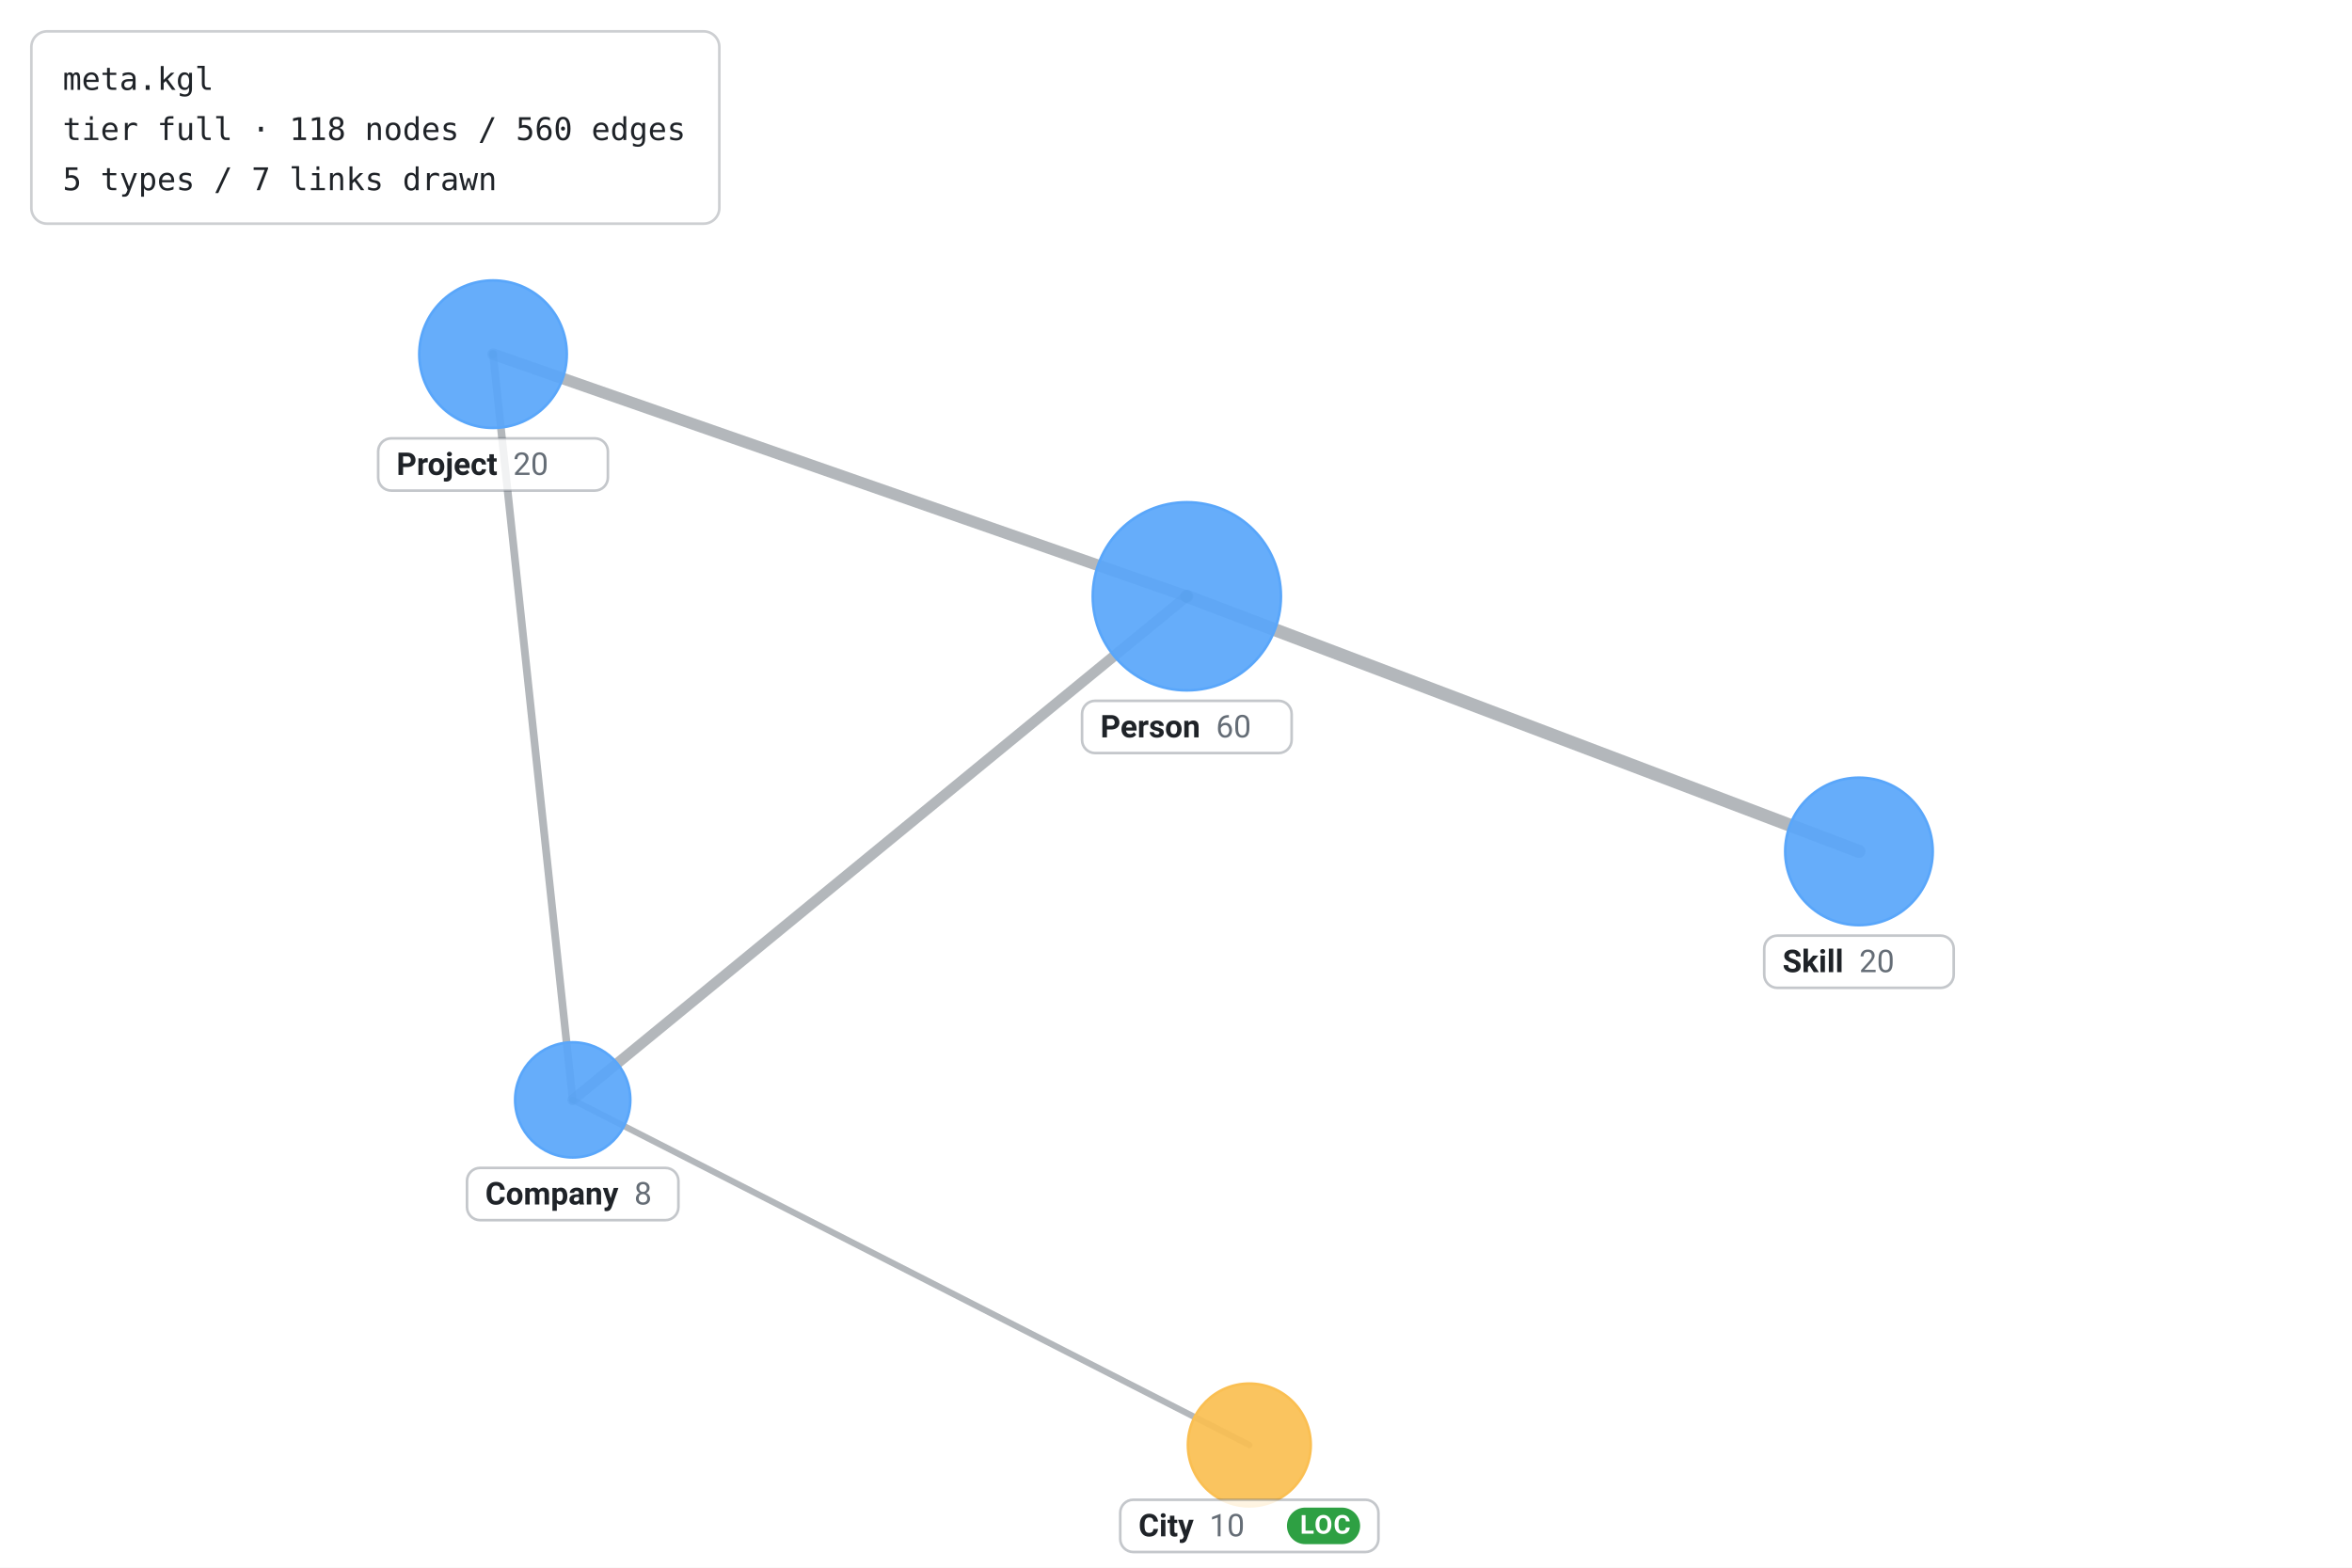
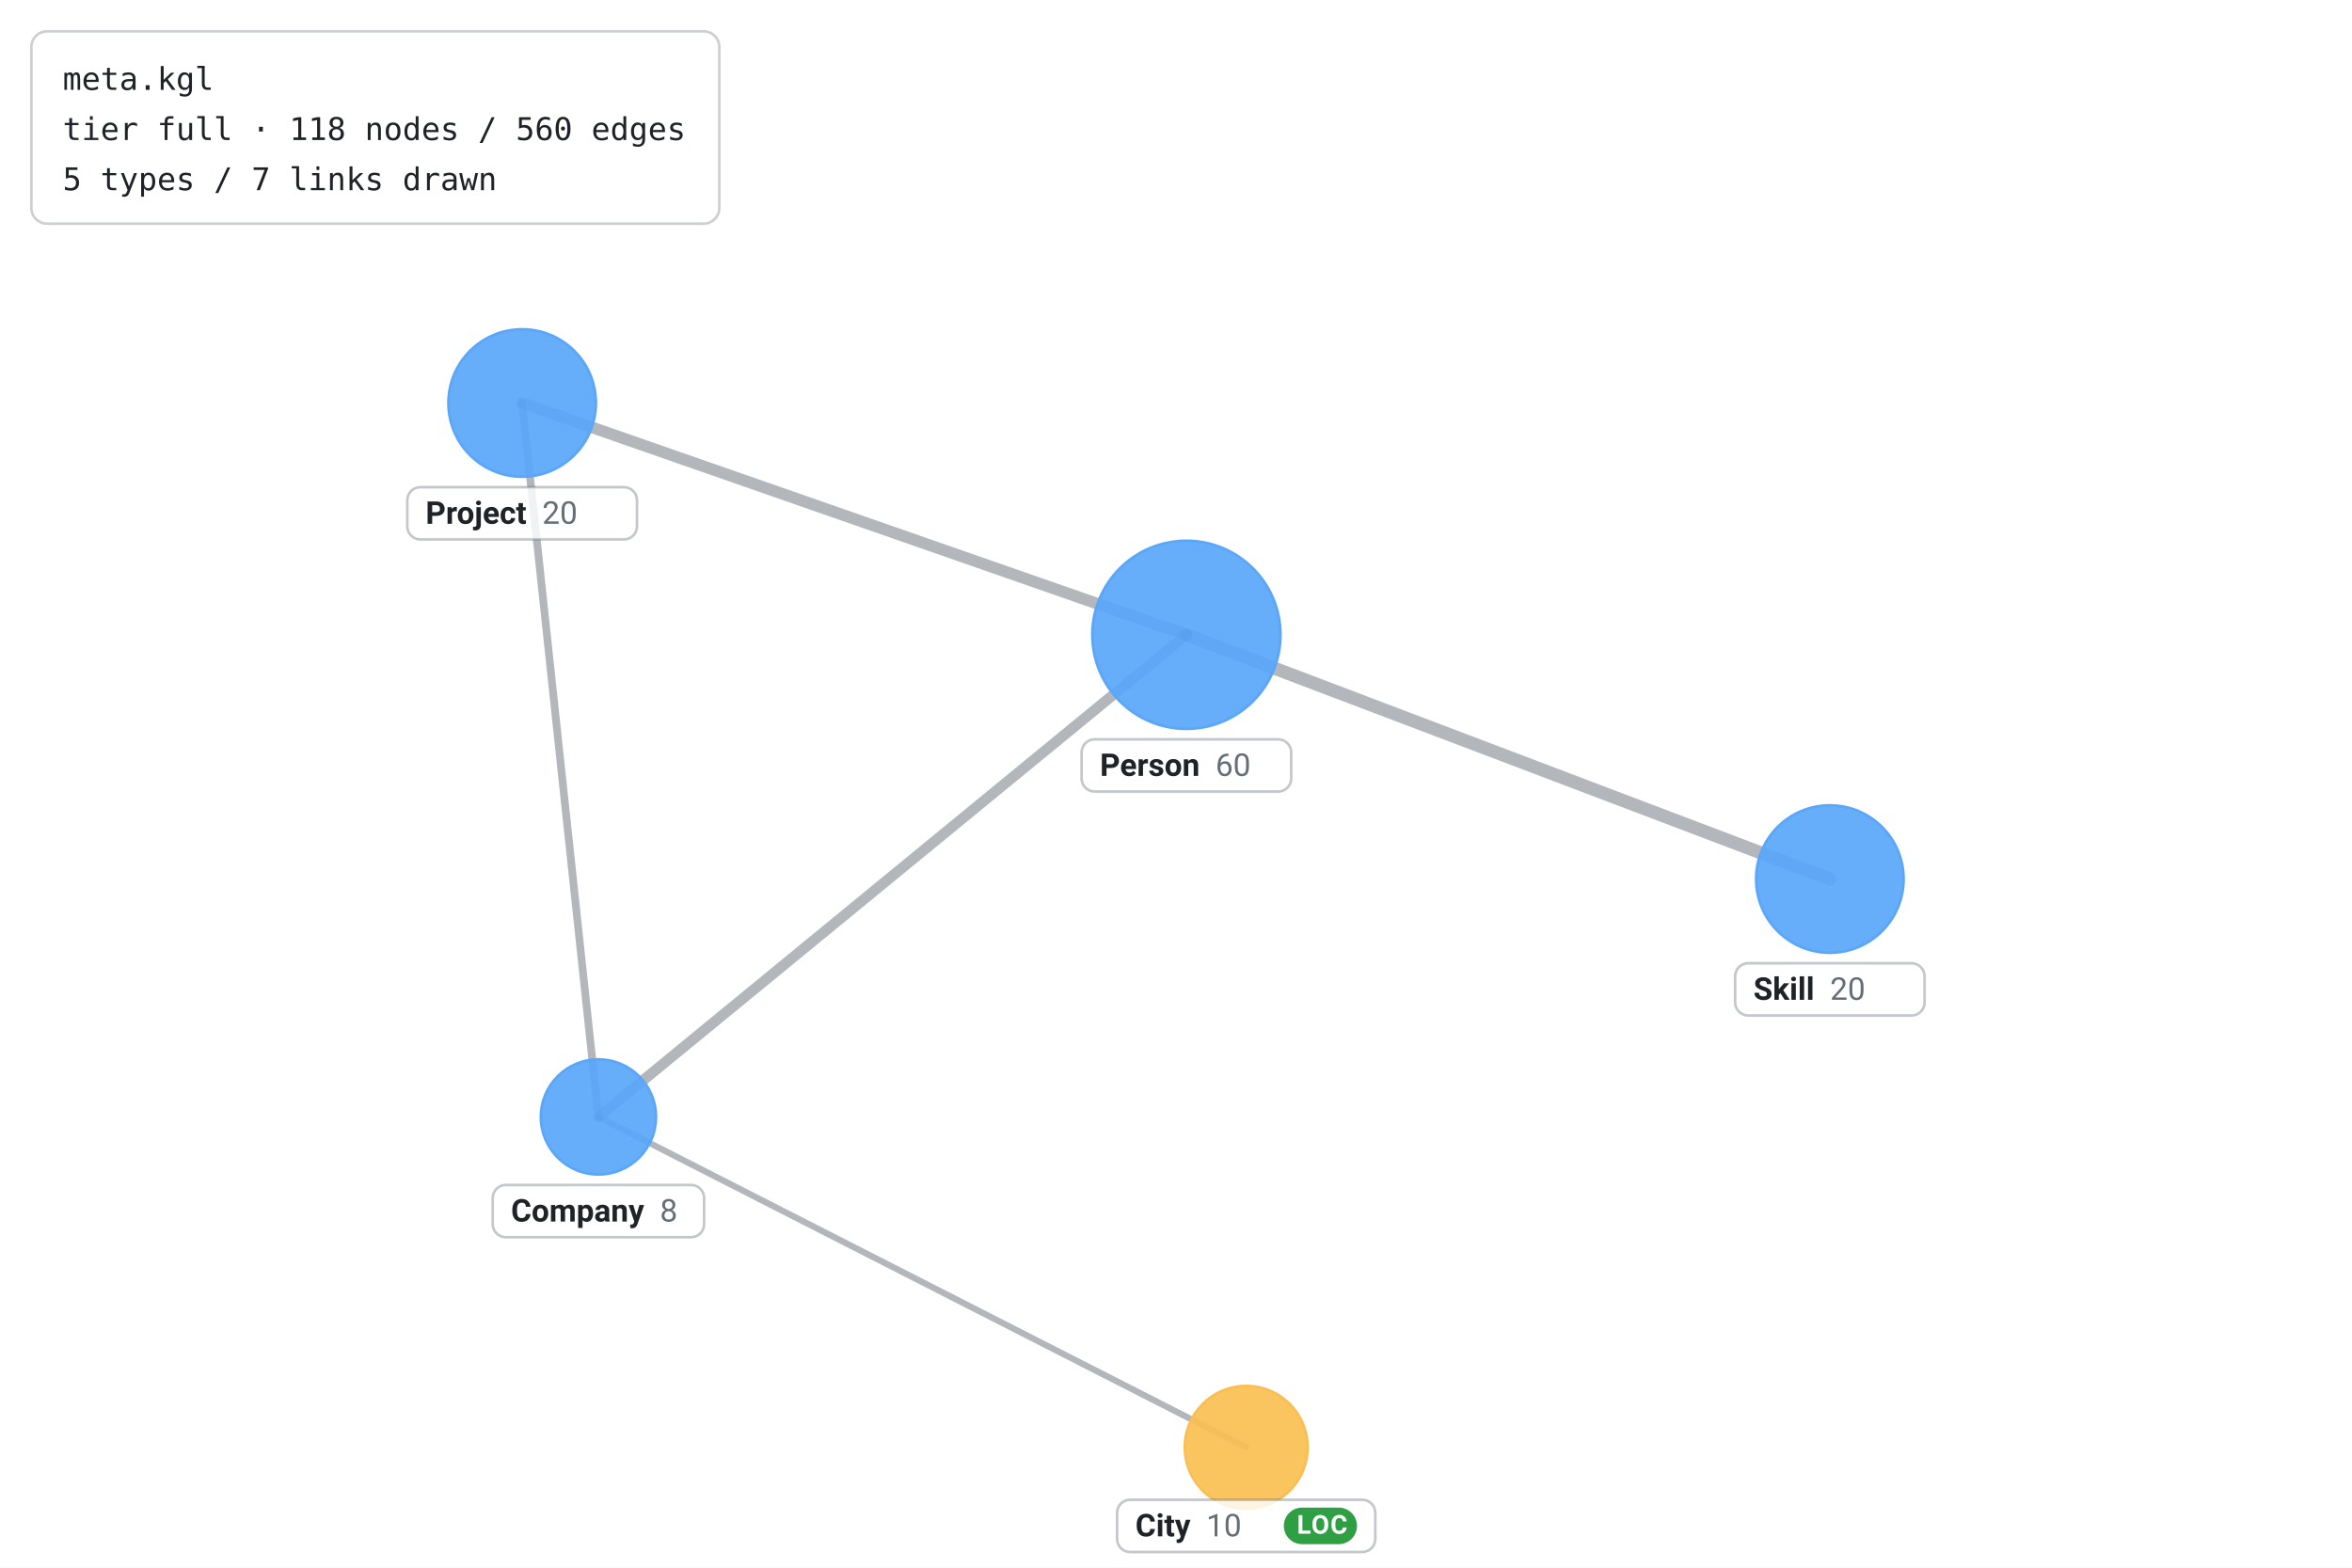
<svg xmlns="http://www.w3.org/2000/svg" width="900" height="600" viewBox="0 0 900 600" font-family="ui-sans-serif, system-ui, -apple-system, 'Segoe UI', Roboto, 'Helvetica Neue', Arial, sans-serif">
  <rect width="900" height="600" fill="#ffffff" />
  <g stroke="#57606a" stroke-opacity="0.45" stroke-linecap="round">
-     <line x1="454.15" y1="228.22" x2="711.34" y2="325.86" stroke-width="5" />
-     <line x1="454.15" y1="228.22" x2="454.15" y2="228.22" stroke-width="5" />
-     <line x1="454.15" y1="228.22" x2="188.66" y2="135.55" stroke-width="4.43" />
-     <line x1="454.15" y1="228.22" x2="219.15" y2="420.96" stroke-width="4.06" />
-     <line x1="188.66" y1="135.55" x2="188.66" y2="135.55" stroke-width="3.25" />
-     <line x1="219.15" y1="420.96" x2="188.66" y2="135.55" stroke-width="2.95" />
-     <line x1="219.15" y1="420.96" x2="478.06" y2="553.04" stroke-width="2.4" />
+     <line x1="453.98" y1="242.96" x2="700.2" y2="336.44" stroke-width="5" />
+     <line x1="453.98" y1="242.96" x2="453.98" y2="242.96" stroke-width="5" />
+     <line x1="453.98" y1="242.96" x2="199.8" y2="154.24" stroke-width="4.43" />
+     <line x1="453.98" y1="242.96" x2="228.99" y2="427.48" stroke-width="4.06" />
+     <line x1="199.8" y1="154.24" x2="199.8" y2="154.24" stroke-width="3.25" />
+     <line x1="228.99" y1="427.48" x2="199.8" y2="154.24" stroke-width="2.95" />
+     <line x1="228.99" y1="427.48" x2="476.86" y2="553.93" stroke-width="2.4" />
  </g>
  <g>
-     <circle cx="454.15" cy="228.22" r="36" fill="#59a6fa" fill-opacity="0.92" stroke="#59a6fa" stroke-opacity="1" stroke-width="1" />
-     <circle cx="188.66" cy="135.55" r="28.22" fill="#59a6fa" fill-opacity="0.92" stroke="#59a6fa" stroke-opacity="1" stroke-width="1" />
-     <circle cx="711.34" cy="325.86" r="28.22" fill="#59a6fa" fill-opacity="0.92" stroke="#59a6fa" stroke-opacity="1" stroke-width="1" />
-     <circle cx="478.06" cy="553.04" r="23.5" fill="#fabf52" fill-opacity="0.92" stroke="#fabf52" stroke-opacity="1" stroke-width="1" />
-     <circle cx="219.15" cy="420.96" r="22.03" fill="#59a6fa" fill-opacity="0.92" stroke="#59a6fa" stroke-opacity="1" stroke-width="1" />
+     <circle cx="453.98" cy="242.96" r="36" fill="#59a6fa" fill-opacity="0.92" stroke="#59a6fa" stroke-opacity="1" stroke-width="1" />
+     <circle cx="199.8" cy="154.24" r="28.22" fill="#59a6fa" fill-opacity="0.92" stroke="#59a6fa" stroke-opacity="1" stroke-width="1" />
+     <circle cx="700.2" cy="336.44" r="28.22" fill="#59a6fa" fill-opacity="0.92" stroke="#59a6fa" stroke-opacity="1" stroke-width="1" />
+     <circle cx="476.86" cy="553.93" r="23.5" fill="#fabf52" fill-opacity="0.92" stroke="#fabf52" stroke-opacity="1" stroke-width="1" />
+     <circle cx="228.99" cy="427.48" r="22.03" fill="#59a6fa" fill-opacity="0.92" stroke="#59a6fa" stroke-opacity="1" stroke-width="1" />
  </g>
  <g font-size="12">
-     <rect x="414.05" y="268.22" width="80.2" height="20" rx="5" fill="#ffffff" fill-opacity="0.82" stroke="#57606a" stroke-opacity="0.35" />
-     <text x="421.05" y="282.22" fill="#1f2328" font-weight="600">Person<tspan fill="#656d76" font-weight="400" dx="6">60</tspan>
+     <rect x="413.88" y="282.96" width="80.2" height="20" rx="5" fill="#ffffff" fill-opacity="0.82" stroke="#57606a" stroke-opacity="0.35" />
+     <text x="420.88" y="296.96" fill="#1f2328" font-weight="600">Person<tspan fill="#656d76" font-weight="400" dx="6">60</tspan>
    </text>
-     <rect x="144.71" y="167.77" width="87.9" height="20" rx="5" fill="#ffffff" fill-opacity="0.82" stroke="#57606a" stroke-opacity="0.35" />
-     <text x="151.71" y="181.77" fill="#1f2328" font-weight="600">Project<tspan fill="#656d76" font-weight="400" dx="6">20</tspan>
+     <rect x="155.85" y="186.46" width="87.9" height="20" rx="5" fill="#ffffff" fill-opacity="0.82" stroke="#57606a" stroke-opacity="0.35" />
+     <text x="162.85" y="200.46" fill="#1f2328" font-weight="600">Project<tspan fill="#656d76" font-weight="400" dx="6">20</tspan>
    </text>
-     <rect x="675.09" y="358.08" width="72.5" height="20" rx="5" fill="#ffffff" fill-opacity="0.82" stroke="#57606a" stroke-opacity="0.35" />
-     <text x="682.09" y="372.08" fill="#1f2328" font-weight="600">Skill<tspan fill="#656d76" font-weight="400" dx="6">20</tspan>
+     <rect x="663.95" y="368.66" width="72.5" height="20" rx="5" fill="#ffffff" fill-opacity="0.82" stroke="#57606a" stroke-opacity="0.35" />
+     <text x="670.95" y="382.66" fill="#1f2328" font-weight="600">Skill<tspan fill="#656d76" font-weight="400" dx="6">20</tspan>
    </text>
-     <rect x="428.66" y="574" width="98.8" height="20" rx="5" fill="#ffffff" fill-opacity="0.82" stroke="#57606a" stroke-opacity="0.35" />
-     <text x="435.66" y="588" fill="#1f2328" font-weight="600">City<tspan fill="#656d76" font-weight="400" dx="6">10</tspan>
+     <rect x="427.46" y="574" width="98.8" height="20" rx="5" fill="#ffffff" fill-opacity="0.82" stroke="#57606a" stroke-opacity="0.35" />
+     <text x="434.46" y="588" fill="#1f2328" font-weight="600">City<tspan fill="#656d76" font-weight="400" dx="6">10</tspan>
    </text>
-     <rect x="492.46" y="577" width="28" height="14" rx="7" fill="#2ea043" />
-     <text x="497.46" y="587" fill="#ffffff" font-size="10" font-weight="700" letter-spacing="0.4">LOC</text>
-     <rect x="178.7" y="446.99" width="80.9" height="20" rx="5" fill="#ffffff" fill-opacity="0.82" stroke="#57606a" stroke-opacity="0.35" />
-     <text x="185.7" y="460.99" fill="#1f2328" font-weight="600">Company<tspan fill="#656d76" font-weight="400" dx="6">8</tspan>
+     <rect x="491.26" y="577" width="28" height="14" rx="7" fill="#2ea043" />
+     <text x="496.26" y="587" fill="#ffffff" font-size="10" font-weight="700" letter-spacing="0.4">LOC</text>
+     <rect x="188.54" y="453.52" width="80.9" height="20" rx="5" fill="#ffffff" fill-opacity="0.82" stroke="#57606a" stroke-opacity="0.35" />
+     <text x="195.54" y="467.52" fill="#1f2328" font-weight="600">Company<tspan fill="#656d76" font-weight="400" dx="6">8</tspan>
    </text>
  </g>
  <rect x="12" y="12" width="263.25" height="73.6" rx="6" fill="#ffffff" fill-opacity="0.85" stroke="#57606a" stroke-opacity="0.30" />
  <g font-family="ui-monospace, SFMono-Regular, 'SF Mono', Menlo, Consolas, monospace" font-size="12">
    <text x="24" y="34.4" fill="#1f2328">meta.kgl</text>
    <text x="24" y="53.6" fill="#1f2328">tier full · 118 nodes / 560 edges</text>
    <text x="24" y="72.8" fill="#1f2328">5 types / 7 links drawn</text>
  </g>
</svg>
